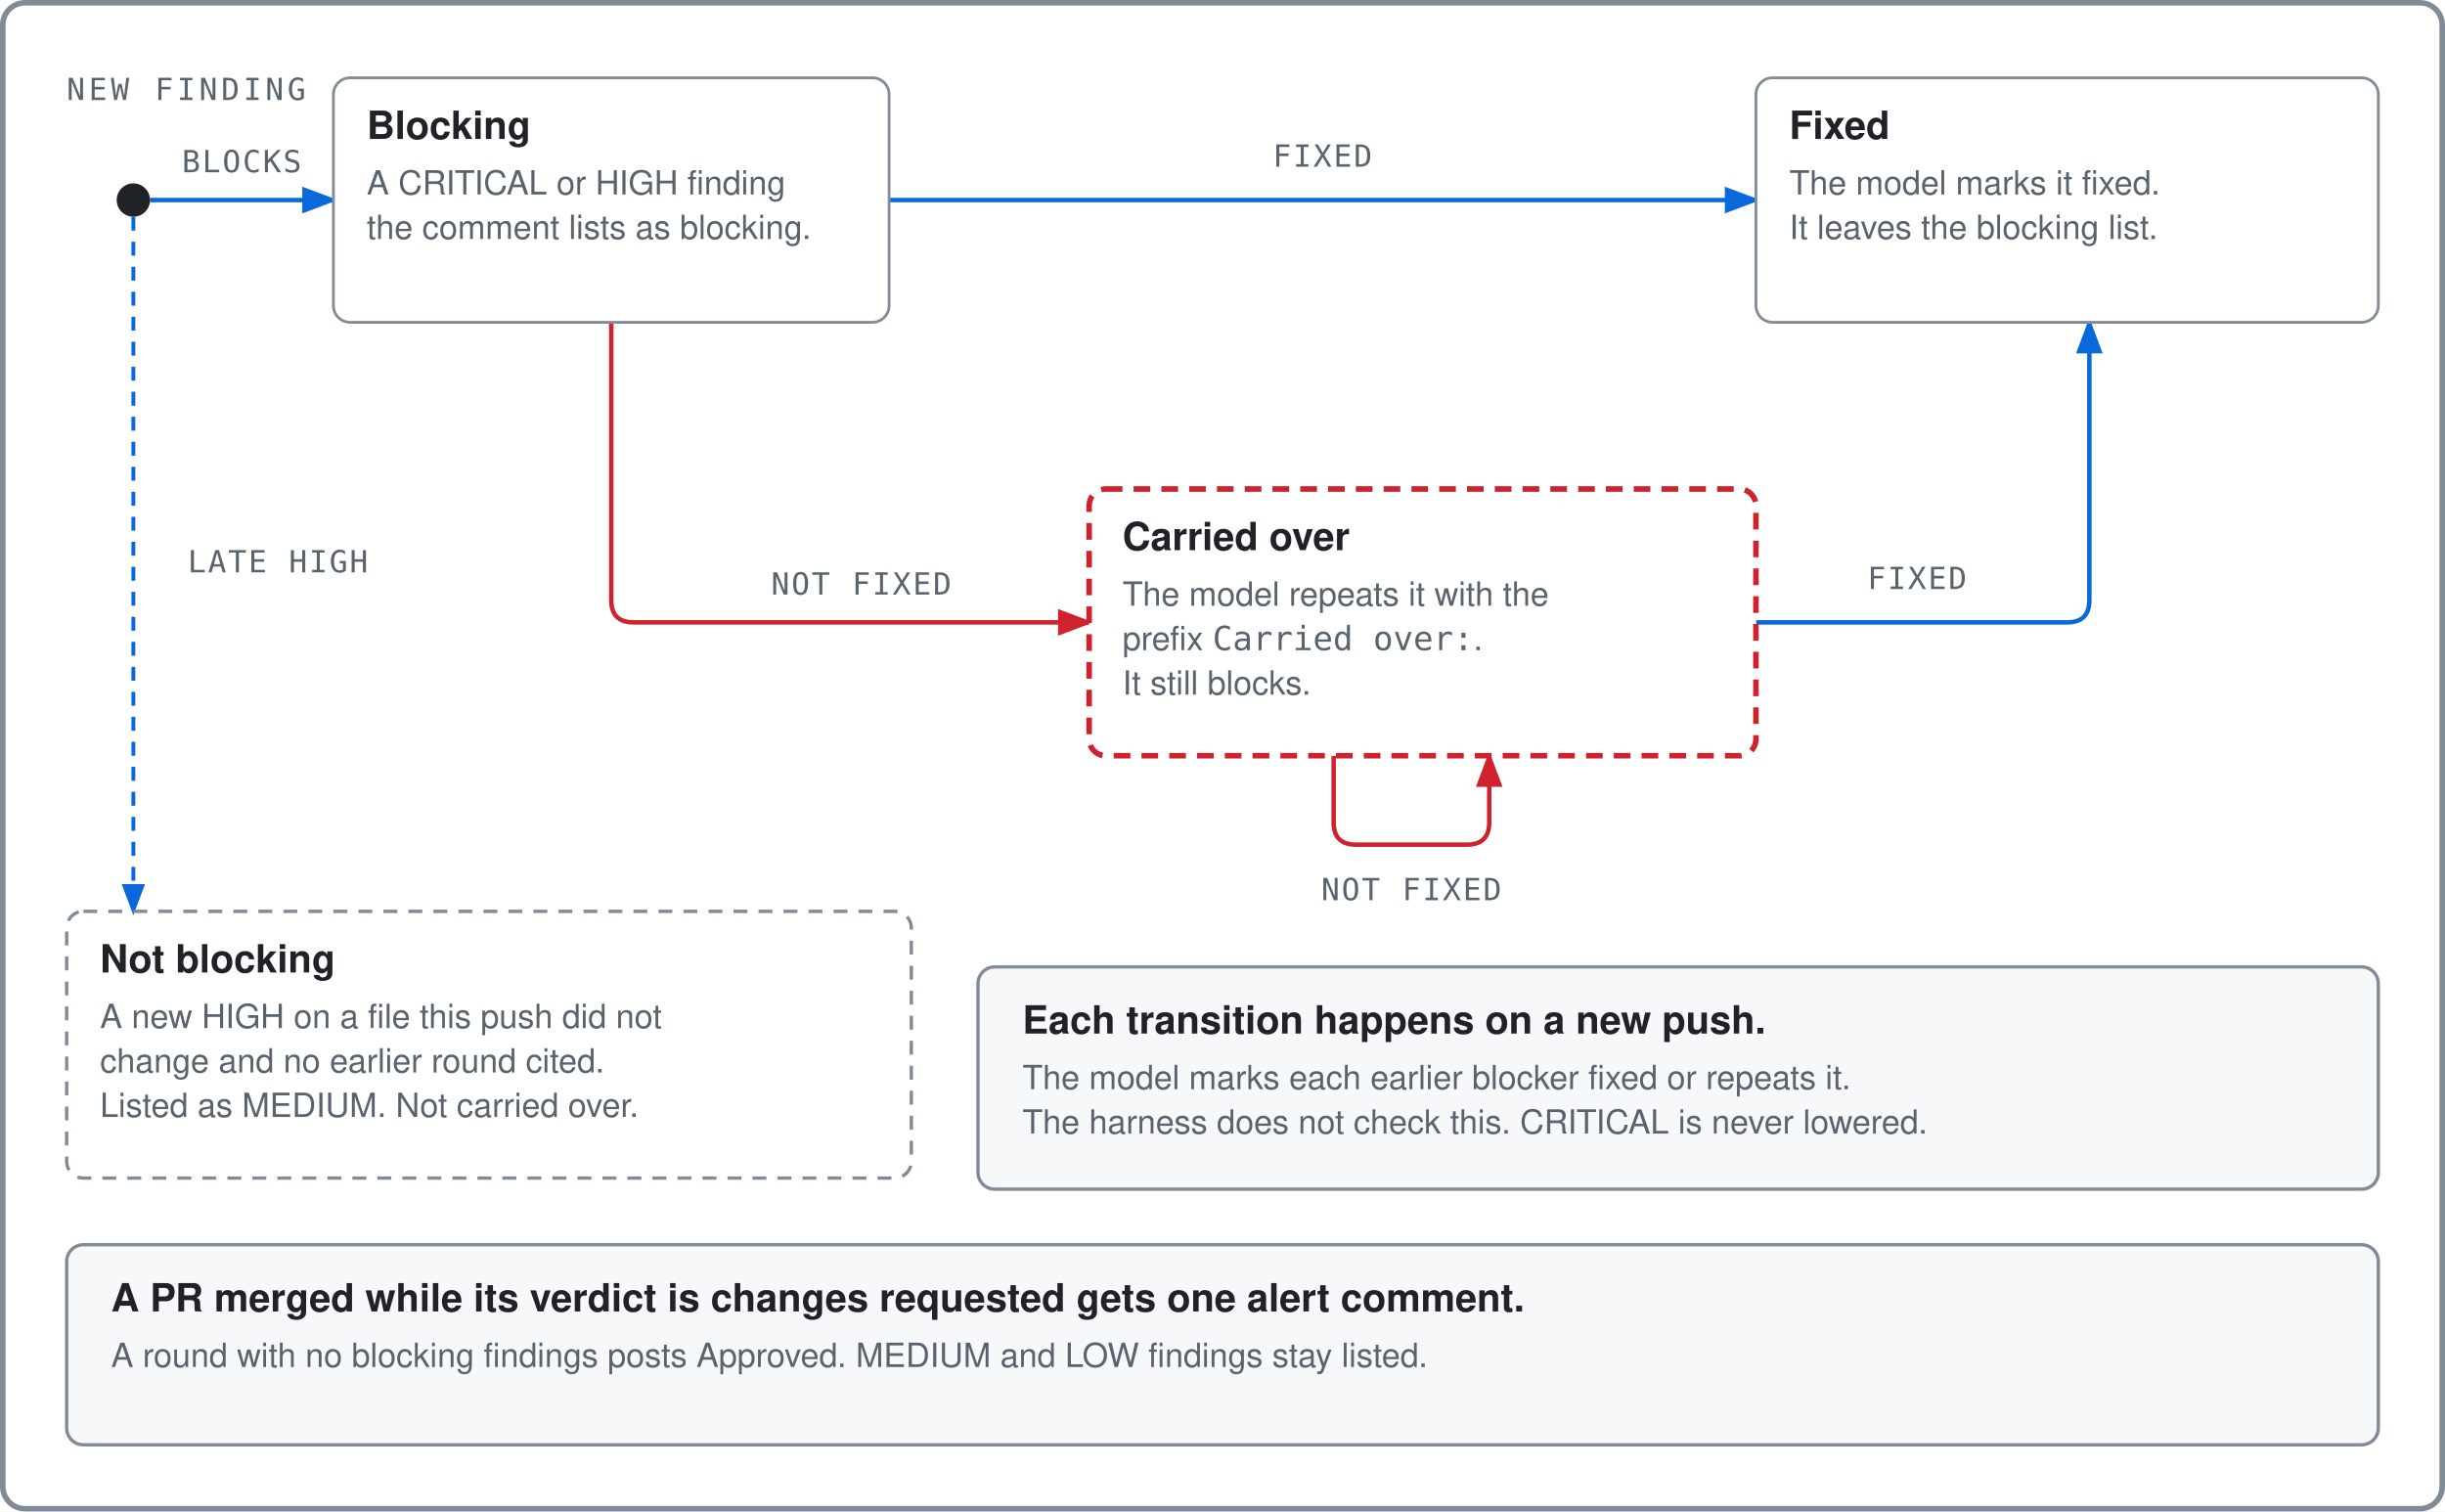
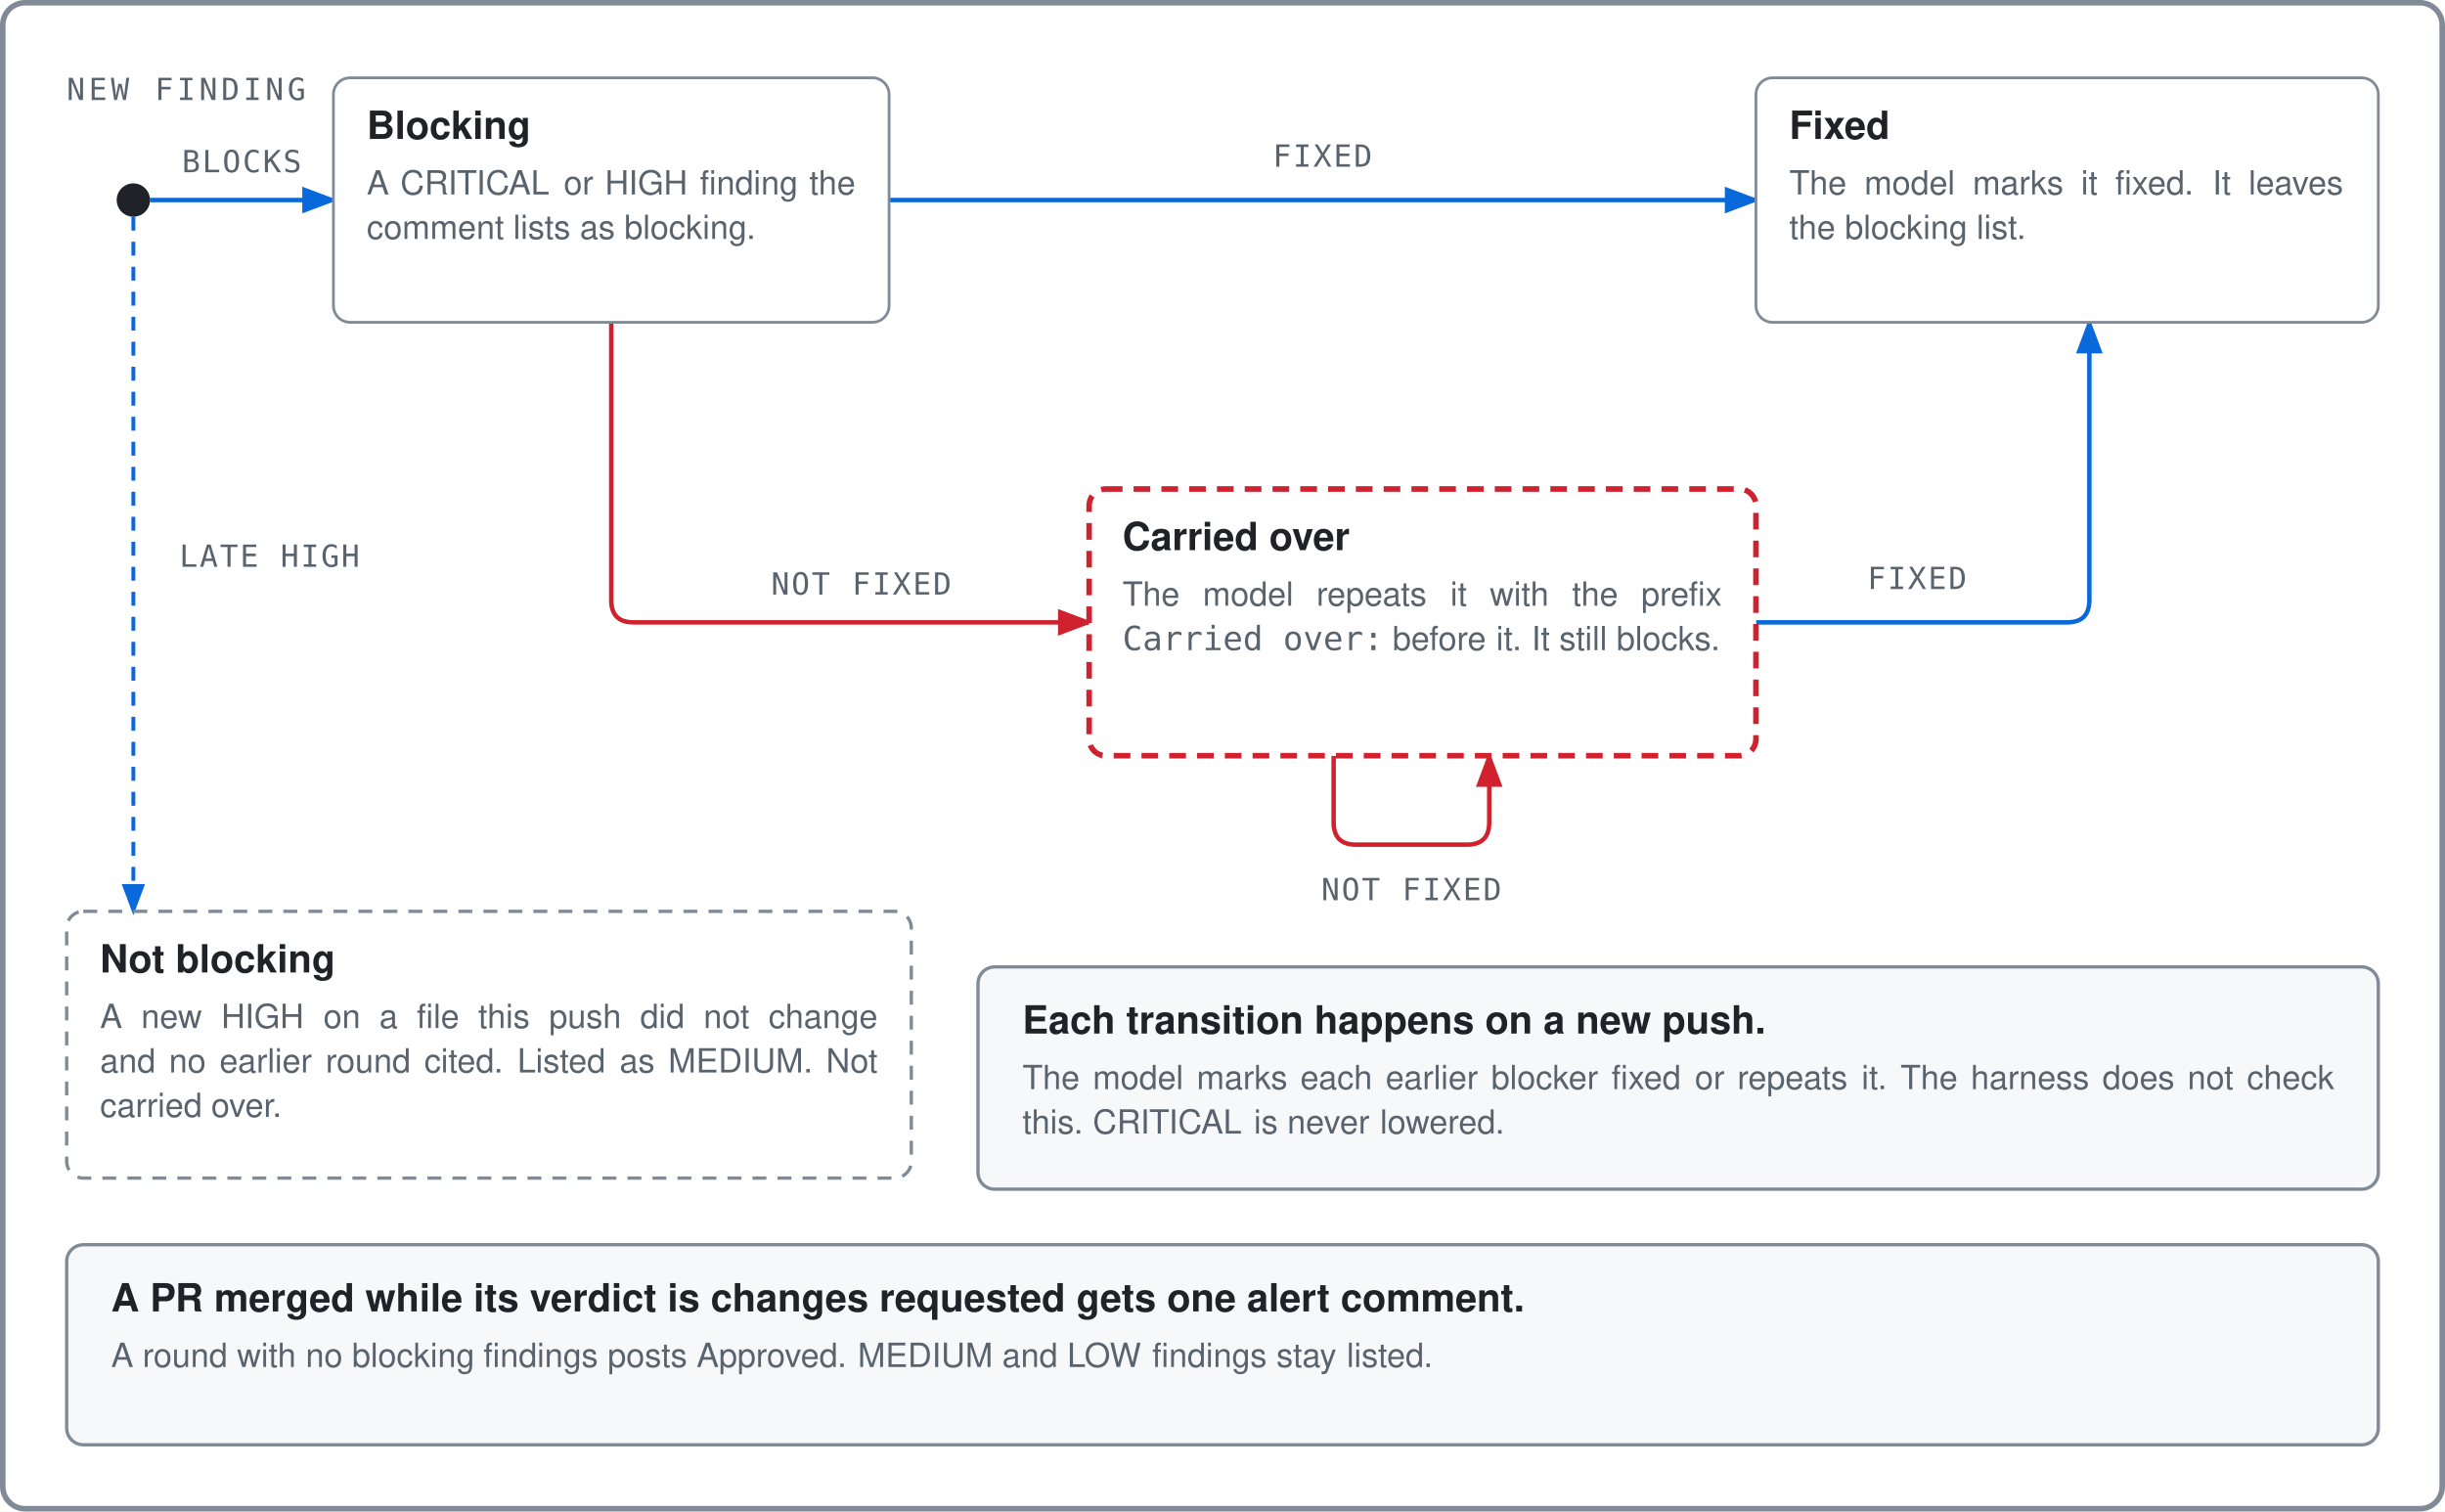
<svg xmlns="http://www.w3.org/2000/svg" viewBox="0 0 880 544" role="img" aria-labelledby="rounds-github-title rounds-github-desc" id="rounds-github-root">
  <defs>
    <style>#rounds-github-root { font-family: -apple-system, BlinkMacSystemFont, "Segoe UI", Helvetica, Arial, sans-serif; color: #1F2328; }
      #rounds-github-root .page { max-width: 1000px; width: 100%; }
      #rounds-github-root .diagram-container { width: 100%; overflow-x: auto; }
      #rounds-github-root .diagram-container { overflow-x: visible; }
      #rounds-github-root .bg { fill: #FFFFFF; }
      #rounds-github-root .edge-frame { fill: none; stroke: #818B98; stroke-width: 2; }
      #rounds-github-root text { font-family: -apple-system, BlinkMacSystemFont, "Segoe UI", Helvetica, Arial, sans-serif; fill: #1F2328; font-size: 12px; }
      #rounds-github-root .t-name { font-size: 14px; font-weight: 600; }
      #rounds-github-root .t-name-code { font-family: ui-monospace, SFMono-Regular, Menlo, Consolas, monospace; font-size: 13px; font-weight: 700; }
      #rounds-github-root .t-sub { fill: #59636E; }
      #rounds-github-root .t-code { font-family: ui-monospace, SFMono-Regular, Menlo, Consolas, monospace; font-size: 12px; }
      #rounds-github-root .t-eye { font-family: ui-monospace, SFMono-Regular, Menlo, Consolas, monospace; font-size: 11px; letter-spacing: .12em; fill: #59636E; }
      #rounds-github-root .t-arrow { font-family: ui-monospace, SFMono-Regular, Menlo, Consolas, monospace; font-size: 11px; letter-spacing: .06em; fill: #59636E; }
      #rounds-github-root .t-alert { fill: #D1242F; font-weight: 700; }
      #rounds-github-root .t-chip { fill: #FFFFFF; font-weight: 700; }
      #rounds-github-root .t-title { font-size: 14px; font-weight: 700; }
      #rounds-github-root .mask { fill: #FFFFFF; }
      #rounds-github-root .node { fill: #F6F8FA; stroke: #818B98; stroke-width: 1.2; }
      #rounds-github-root .raised { fill: #FFFFFF; stroke: #818B98; stroke-width: 1; }
      #rounds-github-root .hero { fill: #DDF4FF; stroke: #0969DA; stroke-width: 2.4; }
      #rounds-github-root .optional { fill: none; stroke: #818B98; stroke-width: 1.2; stroke-dasharray: 5 4; }
      #rounds-github-root .zone { fill: none; stroke: #818B98; stroke-width: 1; stroke-dasharray: 4 4; }
      #rounds-github-root .strip { fill: #F6F8FA; stroke: #818B98; stroke-width: 1.2; }
      #rounds-github-root .bar { fill: #CF222E; }
      #rounds-github-root .alert-node { fill: #FFFFFF; stroke: #CF222E; stroke-width: 2; stroke-dasharray: 6 4; }
      #rounds-github-root .edge { fill: none; stroke: #0969DA; stroke-width: 1.6; }
      #rounds-github-root .edge-dash { fill: none; stroke: #0969DA; stroke-width: 1.4; stroke-dasharray: 5 4; }
      #rounds-github-root .edge-alert { fill: none; stroke: #CF222E; stroke-width: 1.6; }
      #rounds-github-root .mk { fill: #0969DA; }
      #rounds-github-root .mk-alert { fill: #CF222E; }
      #rounds-github-root .chip { fill: #25292E; }
      #rounds-github-root .dot { fill: #1F2328; }
      #rounds-github-root .bullet { fill: #59636E; }
      #rounds-github-root .diamond { fill: #FFFFFF; stroke: #818B98; stroke-width: 1.4; }</style>
    <marker id="rounds-github-arrow" markerWidth="8" markerHeight="6" refX="7" refY="3" orient="auto">
      <polygon class="mk" points="0 0, 8 3, 0 6" />
    </marker>
    <marker id="rounds-github-arrow-alert" markerWidth="8" markerHeight="6" refX="7" refY="3" orient="auto">
      <polygon class="mk-alert" points="0 0, 8 3, 0 6" />
    </marker>
  </defs>
  <rect class="bg" width="880" height="544" />
  <rect class="edge-frame" x="1" y="1" width="878" height="542" rx="8" />
  <g transform="translate(0,-76)">
    <path class="edge" d="M54,148 H120" marker-end="url(#rounds-github-arrow)" />
    <path class="edge-dash" d="M48,154 V404" marker-end="url(#rounds-github-arrow)" />
    <path class="edge" d="M320,148 H632" marker-end="url(#rounds-github-arrow)" />
    <path class="edge-alert" d="M220,192 V292 Q220,300 228,300 H392" marker-end="url(#rounds-github-arrow-alert)" />
    <path class="edge" d="M632,300 H744 Q752,300 752,292 V192" marker-end="url(#rounds-github-arrow)" />
    <path class="edge-alert" d="M480,348 V372 Q480,380 488,380 H528 Q536,380 536,372 V348" marker-end="url(#rounds-github-arrow-alert)" />
    <rect class="mask" x="452" y="124" width="48" height="16" rx="2" />
    <text class="t-arrow" x="476" y="136" text-anchor="middle">FIXED</text>
    <rect class="mask" x="271" y="278" width="78" height="16" rx="2" />
    <text class="t-arrow" x="310" y="290" text-anchor="middle">NOT FIXED</text>
    <rect class="mask" x="666" y="276" width="48" height="16" rx="2" />
    <text class="t-arrow" x="690" y="288" text-anchor="middle">FIXED</text>
    <rect class="mask" x="469" y="388" width="78" height="16" rx="2" />
    <text class="t-arrow" x="508" y="400" text-anchor="middle">NOT FIXED</text>
-     <rect class="mask" x="61" y="270" width="78" height="16" rx="2" />
-     <text class="t-arrow" x="100" y="282" text-anchor="middle">LATE HIGH</text>
+     <rect class="mask" x="58" y="268" width="78" height="16" rx="2" />
+     <text class="t-arrow" x="97" y="280" text-anchor="middle">LATE HIGH</text>
    <text class="t-eye" x="24" y="112">NEW FINDING</text>
    <circle class="dot" cx="48" cy="148" r="6" />
    <g class="focal" data-box="120 104 200 88">
      <rect class="raised focal-r" x="120" y="104" width="200" height="88" rx="6" />
-       <text class="t-name" x="132" y="126">Blocking</text>
-       <text class="t-sub" x="132" y="146">A CRITICAL or HIGH finding</text>
-       <text class="t-sub" x="132" y="162">the comment lists as blocking.</text>
+       <text class="t-name" x="132" y="126" textLength="59.1" lengthAdjust="spacing">Blocking</text>
+       <text class="t-sub" y="146" data-r="308">
+         <tspan x="132">A</tspan>
+         <tspan x="144.1" textLength="54.7" lengthAdjust="spacing">CRITICAL</tspan>
+         <tspan x="202.9" textLength="10.7" lengthAdjust="spacing">or</tspan>
+         <tspan x="217.7" textLength="30.0" lengthAdjust="spacing">HIGH</tspan>
+         <tspan x="251.9" textLength="35.4" lengthAdjust="spacing">finding</tspan>
+         <tspan x="291.3" textLength="16.7" lengthAdjust="spacing">the</tspan>
+       </text>
+       <text class="t-sub" y="162">
+         <tspan x="132" textLength="49.3" lengthAdjust="spacing">comment</tspan>
+         <tspan x="184.7" textLength="20.7" lengthAdjust="spacing">lists</tspan>
+         <tspan x="208.7" textLength="12.7" lengthAdjust="spacing">as</tspan>
+         <tspan x="224.7" textLength="47.4" lengthAdjust="spacing">blocking.</tspan>
+       </text>
    </g>
    <g data-box="632 104 224 88">
      <rect class="raised" x="632" y="104" width="224" height="88" rx="6" />
-       <text class="t-name" x="644" y="126">Fixed</text>
-       <text class="t-sub" x="644" y="146">The model marks it fixed.</text>
-       <text class="t-sub" x="644" y="162">It leaves the blocking list.</text>
+       <text class="t-name" x="644" y="126" textLength="36.6" lengthAdjust="spacing">Fixed</text>
+       <text class="t-sub" y="146" data-r="844">
+         <tspan x="644" textLength="20.7" lengthAdjust="spacing">The</tspan>
+         <tspan x="671" textLength="32.7" lengthAdjust="spacing">model</tspan>
+         <tspan x="710" textLength="32.7" lengthAdjust="spacing">marks</tspan>
+         <tspan x="749" textLength="6.0" lengthAdjust="spacing">it</tspan>
+         <tspan x="761.3" textLength="28.7" lengthAdjust="spacing">fixed.</tspan>
+         <tspan x="796.3" textLength="6.7" lengthAdjust="spacing">It</tspan>
+         <tspan x="809.3" textLength="34.7" lengthAdjust="spacing">leaves</tspan>
+       </text>
+       <text class="t-sub" y="162">
+         <tspan x="644" textLength="16.7" lengthAdjust="spacing">the</tspan>
+         <tspan x="664" textLength="44.0" lengthAdjust="spacing">blocking</tspan>
+         <tspan x="711.4" textLength="18.0" lengthAdjust="spacing">list.</tspan>
+       </text>
    </g>
    <g data-box="392 252 240 96">
      <rect class="alert-node" x="392" y="252" width="240" height="96" rx="6" />
-       <text class="t-name" x="404" y="274">Carried over</text>
-       <text class="t-sub" x="404" y="294">The model repeats it with the</text>
-       <text class="t-sub" x="404" y="310">prefix <tspan class="t-code">Carried over:</tspan>.</text>
-       <text class="t-sub" x="404" y="326">It still blocks.</text>
+       <text class="t-name" x="404" y="274" textLength="82.5" lengthAdjust="spacing">Carried over</text>
+       <text class="t-sub" y="294" data-r="620">
+         <tspan x="404" textLength="20.7" lengthAdjust="spacing">The</tspan>
+         <tspan x="432.9" textLength="32.7" lengthAdjust="spacing">model</tspan>
+         <tspan x="473.8" textLength="40.0" lengthAdjust="spacing">repeats</tspan>
+         <tspan x="522" textLength="6.0" lengthAdjust="spacing">it</tspan>
+         <tspan x="536.2" textLength="21.3" lengthAdjust="spacing">with</tspan>
+         <tspan x="565.8" textLength="16.7" lengthAdjust="spacing">the</tspan>
+         <tspan x="590.7" textLength="29.3" lengthAdjust="spacing">prefix</tspan>
+       </text>
+       <text class="t-sub" y="310">
+         <tspan x="404" class="t-code" textLength="50.5" lengthAdjust="spacing">Carried</tspan>
+         <tspan x="461.8" class="t-code" textLength="36.1" lengthAdjust="spacing">over:</tspan>
+         <tspan x="501.2" textLength="34.0" lengthAdjust="spacing">before</tspan>
+         <tspan x="538.5" textLength="9.3" lengthAdjust="spacing">it.</tspan>
+         <tspan x="551.2" textLength="6.7" lengthAdjust="spacing">It</tspan>
+         <tspan x="561.2" textLength="17.3" lengthAdjust="spacing">still</tspan>
+         <tspan x="581.8" textLength="37.3" lengthAdjust="spacing">blocks.</tspan>
+       </text>
    </g>
    <g data-box="24 404 304 96">
      <rect class="optional" x="24" y="404" width="304" height="96" rx="6" />
-       <text class="t-name" x="36" y="426">Not blocking</text>
-       <text class="t-sub" x="36" y="446">A new HIGH on a file this push did not</text>
-       <text class="t-sub" x="36" y="462">change and no earlier round cited.</text>
-       <text class="t-sub" x="36" y="478">Listed as MEDIUM. Not carried over.</text>
+       <text class="t-name" x="36" y="426" textLength="84.8" lengthAdjust="spacing">Not blocking</text>
+       <text class="t-sub" y="446" data-r="316">
+         <tspan x="36">A</tspan>
+         <tspan x="50.8" textLength="22.0" lengthAdjust="spacing">new</tspan>
+         <tspan x="79.6" textLength="30.0" lengthAdjust="spacing">HIGH</tspan>
+         <tspan x="116.4" textLength="13.3" lengthAdjust="spacing">on</tspan>
+         <tspan x="136.5">a</tspan>
+         <tspan x="150" textLength="15.3" lengthAdjust="spacing">file</tspan>
+         <tspan x="172.1" textLength="18.7" lengthAdjust="spacing">this</tspan>
+         <tspan x="197.6" textLength="26.0" lengthAdjust="spacing">push</tspan>
+         <tspan x="230.4" textLength="16.0" lengthAdjust="spacing">did</tspan>
+         <tspan x="253.2" textLength="16.7" lengthAdjust="spacing">not</tspan>
+         <tspan x="276.6" textLength="39.4" lengthAdjust="spacing">change</tspan>
+       </text>
+       <text class="t-sub" y="462" data-r="316">
+         <tspan x="36" textLength="20.0" lengthAdjust="spacing">and</tspan>
+         <tspan x="60.8" textLength="13.3" lengthAdjust="spacing">no</tspan>
+         <tspan x="79" textLength="33.4" lengthAdjust="spacing">earlier</tspan>
+         <tspan x="117.2" textLength="30.7" lengthAdjust="spacing">round</tspan>
+         <tspan x="152.7" textLength="28.7" lengthAdjust="spacing">cited.</tspan>
+         <tspan x="186.2" textLength="32.0" lengthAdjust="spacing">Listed</tspan>
+         <tspan x="223" textLength="12.7" lengthAdjust="spacing">as</tspan>
+         <tspan x="240.5" textLength="52.0" lengthAdjust="spacing">MEDIUM.</tspan>
+         <tspan x="297.3" textLength="18.7" lengthAdjust="spacing">Not</tspan>
+       </text>
+       <text class="t-sub" y="478">
+         <tspan x="36" textLength="36.7" lengthAdjust="spacing">carried</tspan>
+         <tspan x="76" textLength="26.7" lengthAdjust="spacing">over.</tspan>
+       </text>
    </g>
    <rect class="mask" x="59" y="126" width="56" height="16" rx="2" />
    <text class="t-arrow" x="87" y="138" text-anchor="middle">BLOCKS</text>
    <g data-box="352 424 504 80">
      <rect class="strip" x="352" y="424" width="504" height="80" rx="6" />
-       <text class="t-title" x="368" y="448">Each transition happens on a new push.</text>
-       <text class="t-sub" x="368" y="468">The model marks each earlier blocker fixed or repeats it.</text>
-       <text class="t-sub" x="368" y="484">The harness does not check this. CRITICAL is never lowered.</text>
+       <text class="t-title" x="368" y="448" textLength="267.5" lengthAdjust="spacing">Each transition happens on a new push.</text>
+       <text class="t-sub" y="468" data-r="840">
+         <tspan x="368" textLength="20.7" lengthAdjust="spacing">The</tspan>
+         <tspan x="393.3" textLength="32.7" lengthAdjust="spacing">model</tspan>
+         <tspan x="430.7" textLength="32.7" lengthAdjust="spacing">marks</tspan>
+         <tspan x="468" textLength="26.0" lengthAdjust="spacing">each</tspan>
+         <tspan x="498.7" textLength="33.4" lengthAdjust="spacing">earlier</tspan>
+         <tspan x="536.7" textLength="38.7" lengthAdjust="spacing">blocker</tspan>
+         <tspan x="580" textLength="25.3" lengthAdjust="spacing">fixed</tspan>
+         <tspan x="610" textLength="10.7" lengthAdjust="spacing">or</tspan>
+         <tspan x="625.3" textLength="40.0" lengthAdjust="spacing">repeats</tspan>
+         <tspan x="670" textLength="9.3" lengthAdjust="spacing">it.</tspan>
+         <tspan x="684" textLength="20.7" lengthAdjust="spacing">The</tspan>
+         <tspan x="709.3" textLength="42.7" lengthAdjust="spacing">harness</tspan>
+         <tspan x="756.7" textLength="26.0" lengthAdjust="spacing">does</tspan>
+         <tspan x="787.3" textLength="16.7" lengthAdjust="spacing">not</tspan>
+         <tspan x="808.7" textLength="31.3" lengthAdjust="spacing">check</tspan>
+       </text>
+       <text class="t-sub" y="484">
+         <tspan x="368" textLength="22.0" lengthAdjust="spacing">this.</tspan>
+         <tspan x="393.3" textLength="54.7" lengthAdjust="spacing">CRITICAL</tspan>
+         <tspan x="451.3" textLength="8.7" lengthAdjust="spacing">is</tspan>
+         <tspan x="463.3" textLength="30.0" lengthAdjust="spacing">never</tspan>
+         <tspan x="496.7" textLength="45.4" lengthAdjust="spacing">lowered.</tspan>
+       </text>
    </g>
    <g data-box="24 524 832 72">
      <rect class="strip" x="24" y="524" width="832" height="72" rx="6" />
-       <text class="t-title" x="40" y="548">A PR merged while its verdict is changes requested gets one alert comment.</text>
-       <text class="t-sub" x="40" y="568">A round with no blocking findings posts Approved. MEDIUM and LOW findings stay listed.</text>
+       <text class="t-title" x="40" y="548" textLength="508.7" lengthAdjust="spacing">A PR merged while its verdict is changes requested gets one alert comment.</text>
+       <text class="t-sub" y="568">
+         <tspan x="40">A</tspan>
+         <tspan x="51.3" textLength="30.7" lengthAdjust="spacing">round</tspan>
+         <tspan x="85.3" textLength="21.3" lengthAdjust="spacing">with</tspan>
+         <tspan x="110" textLength="13.3" lengthAdjust="spacing">no</tspan>
+         <tspan x="126.7" textLength="44.0" lengthAdjust="spacing">blocking</tspan>
+         <tspan x="174" textLength="41.4" lengthAdjust="spacing">findings</tspan>
+         <tspan x="218.7" textLength="28.7" lengthAdjust="spacing">posts</tspan>
+         <tspan x="250.7" textLength="54.7" lengthAdjust="spacing">Approved.</tspan>
+         <tspan x="308.7" textLength="48.7" lengthAdjust="spacing">MEDIUM</tspan>
+         <tspan x="360.7" textLength="20.0" lengthAdjust="spacing">and</tspan>
+         <tspan x="384.1" textLength="27.3" lengthAdjust="spacing">LOW</tspan>
+         <tspan x="414.7" textLength="41.4" lengthAdjust="spacing">findings</tspan>
+         <tspan x="459.4" textLength="22.0" lengthAdjust="spacing">stay</tspan>
+         <tspan x="484.7" textLength="31.3" lengthAdjust="spacing">listed.</tspan>
+       </text>
    </g>
  </g>
</svg>
